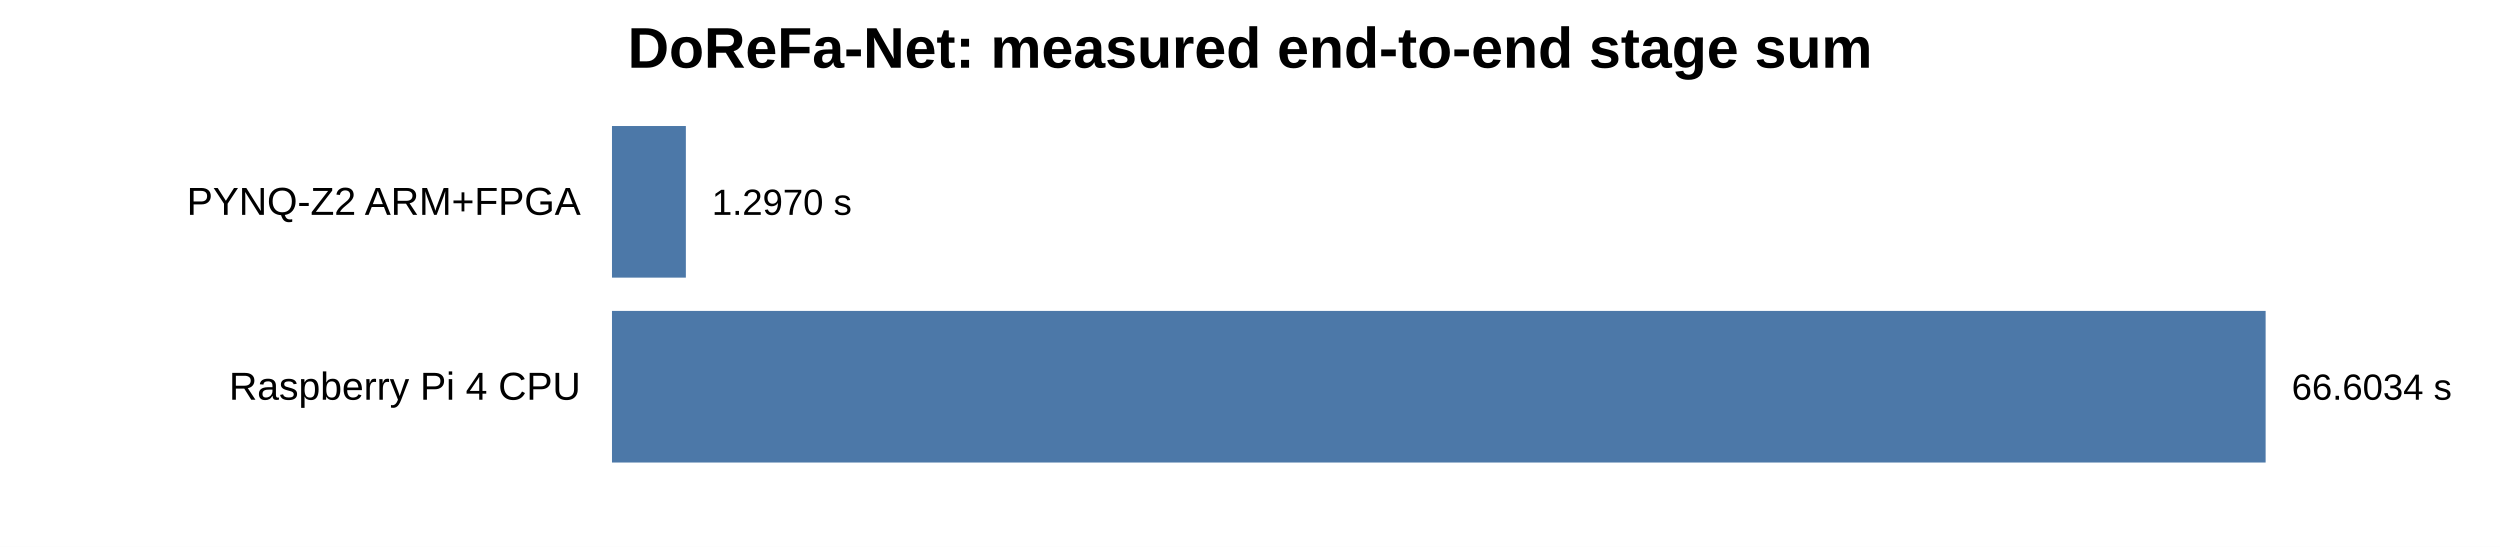
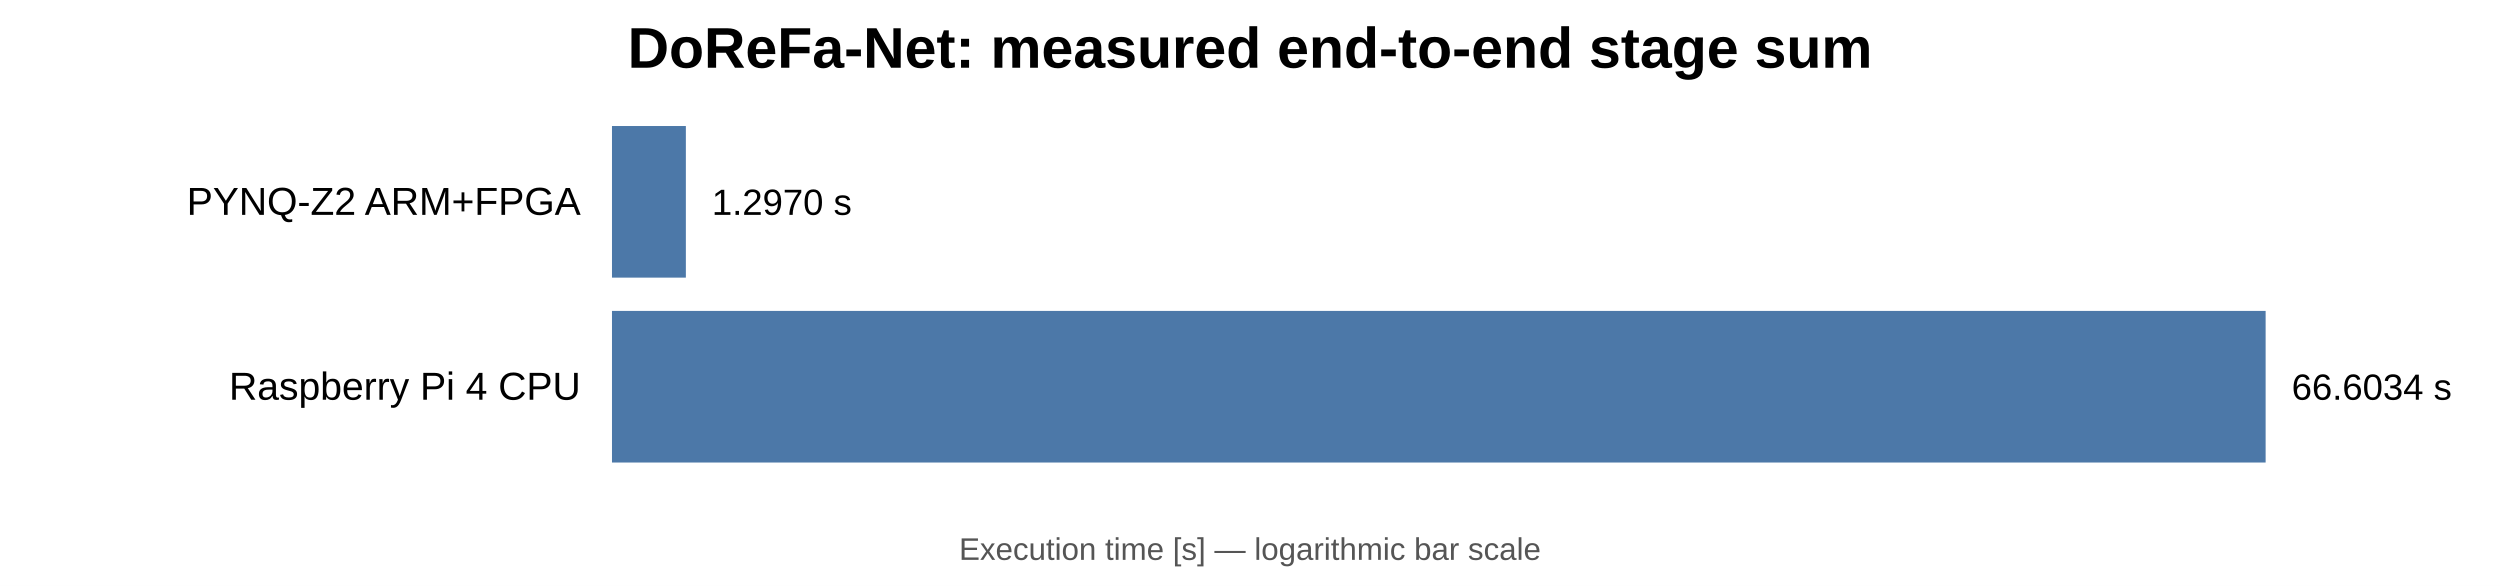
- <svg xmlns="http://www.w3.org/2000/svg" width="960" height="210" viewBox="0 0 960 210">
+ <svg xmlns="http://www.w3.org/2000/svg" width="960" height="225" viewBox="0 0 960 225">
  <rect width="100%" height="100%" fill="white" />
  <text x="480.0" y="26" text-anchor="middle" font-family="Arial" font-size="22" font-weight="bold">DoReFa-Net: measured end-to-end stage sum</text>
  <text x="223" y="82.5" text-anchor="end" font-family="Arial" font-size="15">PYNQ-Z2 ARM+FPGA</text>
  <rect x="235" y="48.39" width="28.371" height="58.22" fill="#4c78a8" />
  <text x="273.371" y="82.5" font-family="Arial" font-size="14">1.2970 s</text>
  <text x="223" y="153.5" text-anchor="end" font-family="Arial" font-size="15">Raspberry Pi 4 CPU</text>
  <rect x="235" y="119.39" width="635.0" height="58.22" fill="#4c78a8" />
  <text x="880.0" y="153.5" font-family="Arial" font-size="14">66.6034 s</text>
+   <text x="480.0" y="215" text-anchor="middle" font-family="Arial" font-size="12" fill="#555">Execution time [s] — logarithmic bar scale</text>
</svg>
